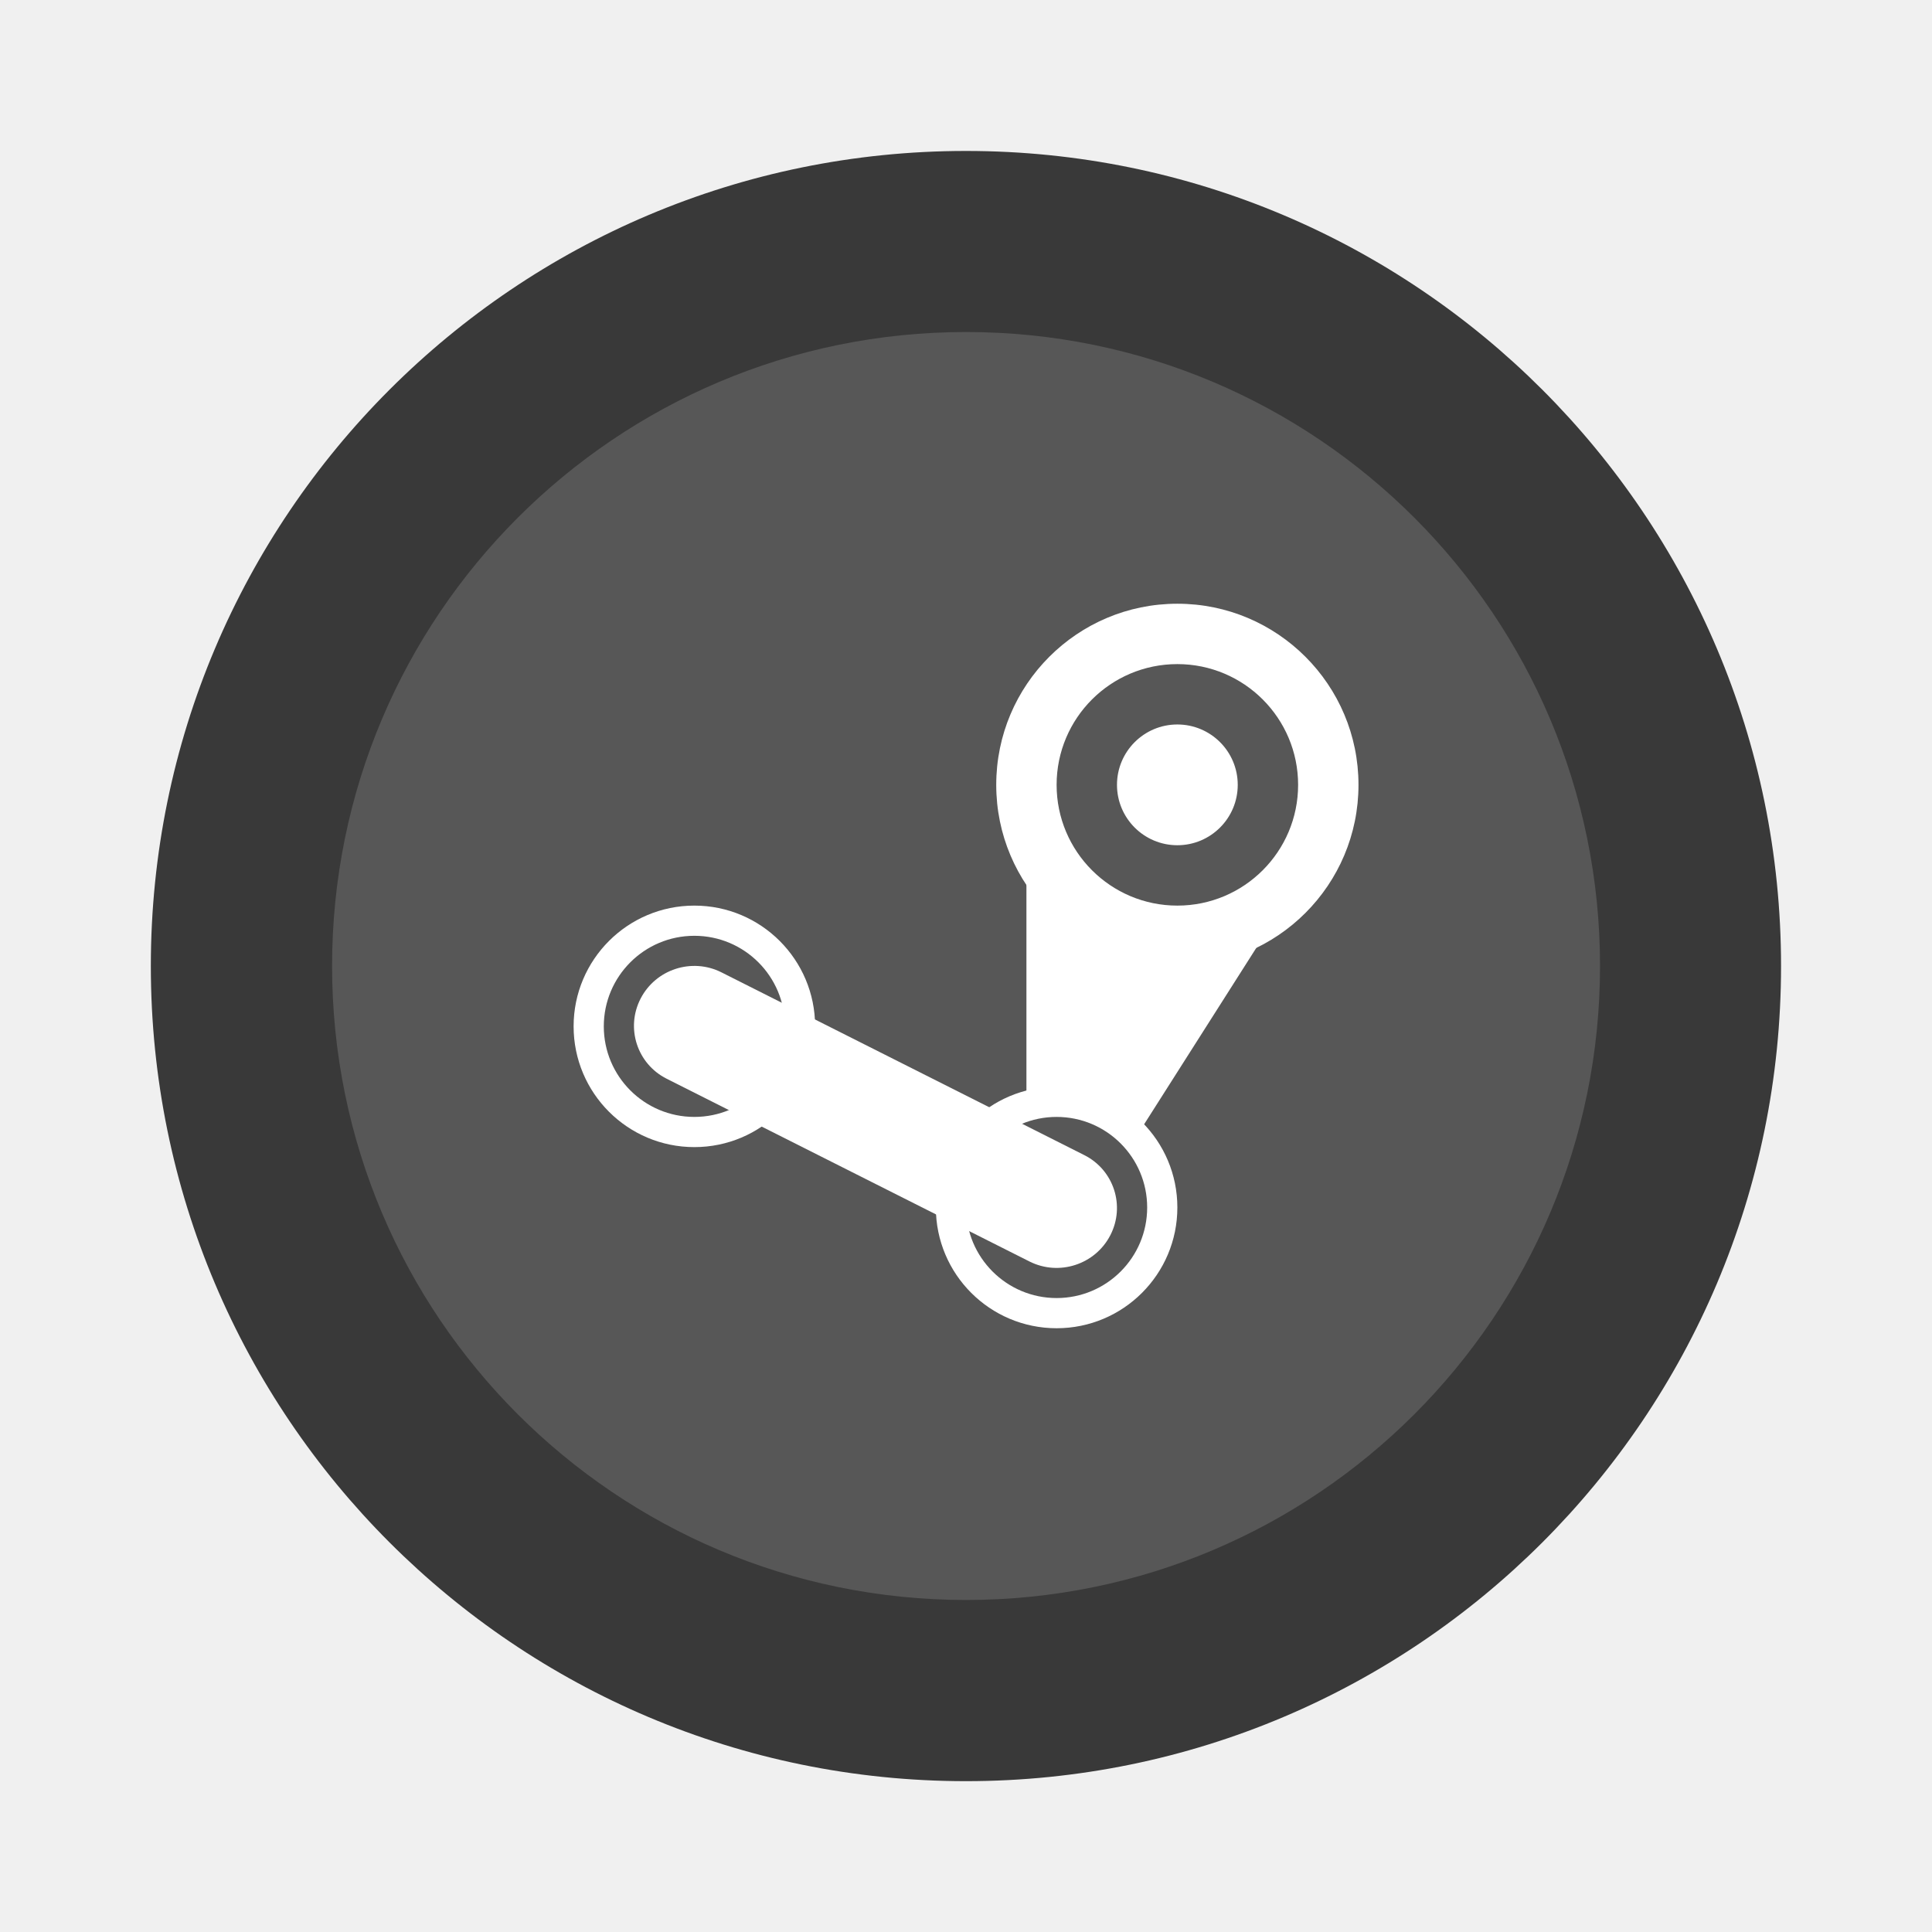
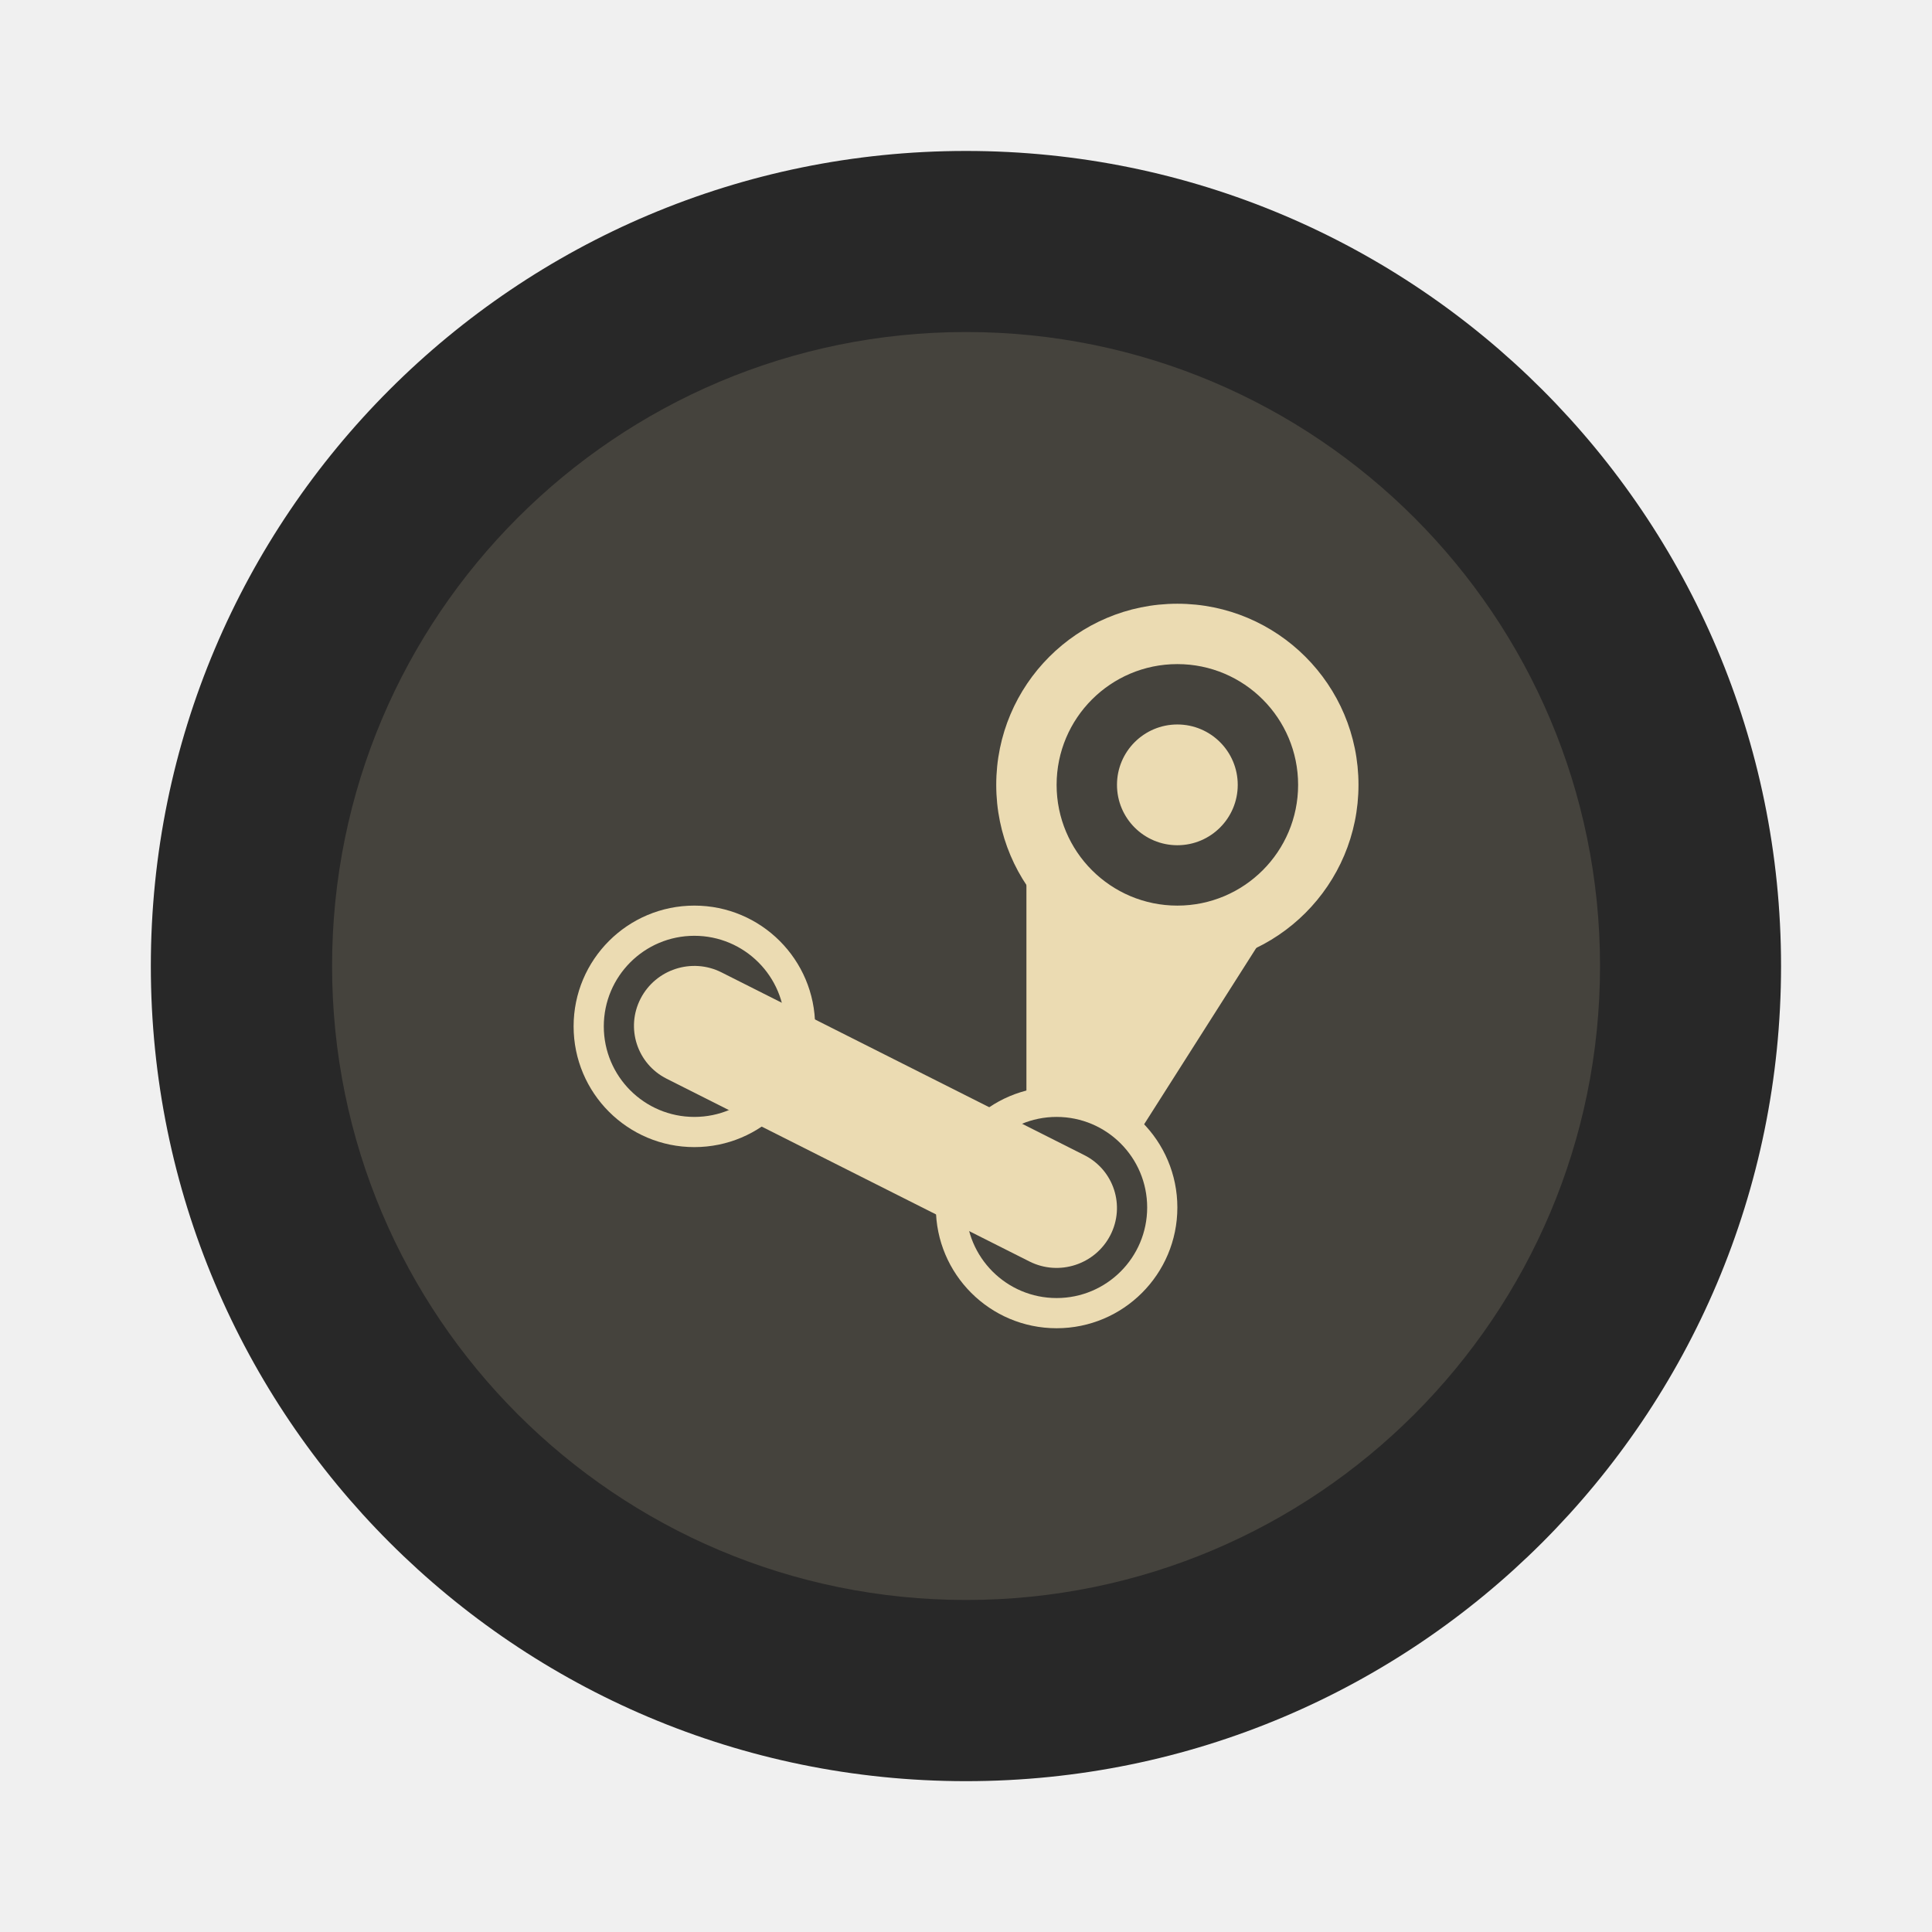
<svg xmlns="http://www.w3.org/2000/svg" width="64" height="64" version="1.1" viewBox="0 0 16.933 16.933">
-   <path d="m8.466 1.323c3.945 0 7.144 3.198 7.144 7.144s-3.198 7.144-7.144 7.144-7.144-3.198-7.144-7.144 3.198-7.144 7.144-7.144z" fill="#393939" stroke-width=".288" />
-   <path d="m8.467 2.91a5.556 5.556 0 1 1 0 11.113 5.556 5.556 0 0 1 0-11.113z" fill="#fff" opacity=".15" />
-   <g transform="matrix(.26458 0 0 .26458 2.117 2.381)" fill="#fff">
+   <path d="m8.466 1.323c3.945 0 7.144 3.198 7.144 7.144s-3.198 7.144-7.144 7.144-7.144-3.198-7.144-7.144 3.198-7.144 7.144-7.144z" fill="#282828" stroke-width=".288" />
+   <path d="m8.467 2.91a5.556 5.556 0 1 1 0 11.113 5.556 5.556 0 0 1 0-11.113z" fill="#ebdbb2" opacity=".15" />
+   <g transform="matrix(.26458 0 0 .26458 2.117 2.381)" fill="#ebdbb2">
    <path d="M26 18v9.625l3.684.957 4.287-6.742h-3.625L26 18" />
    <path d="m31 11a6 6 0 0 0-6 6 6 6 0 0 0 6 6 6 6 0 0 0 6-6 6 6 0 0 0-6-6zm0 2a4 4 0 0 1 4 4 4 4 0 0 1-4 4 4 4 0 0 1-4-4 4 4 0 0 1 4-4zm0 2a2 2 0 0 0-2 2 2 2 0 0 0 2 2 2 2 0 0 0 2-2 2 2 0 0 0-2-2zm-16 6a4 4 0 0 0-4 4 4 4 0 0 0 4 4 4 4 0 0 0 4-4 4 4 0 0 0-4-4zm0 1a3 3 0 0 1 3 3 3 3 0 0 1-3 3 3 3 0 0 1-3-3 3 3 0 0 1 3-3z" />
    <rect transform="matrix(.8931 .44985 -.45815 .88887 0 0)" x="22.784" y="13.579" width="17.423" height="3.964" rx="1.982" />
    <path d="m27 27a4 4 0 0 0-4 4 4 4 0 0 0 4 4 4 4 0 0 0 4-4 4 4 0 0 0-4-4zm0 1a3 3 0 0 1 3 3 3 3 0 0 1-3 3 3 3 0 0 1-3-3 3 3 0 0 1 3-3z" />
  </g>
</svg>
